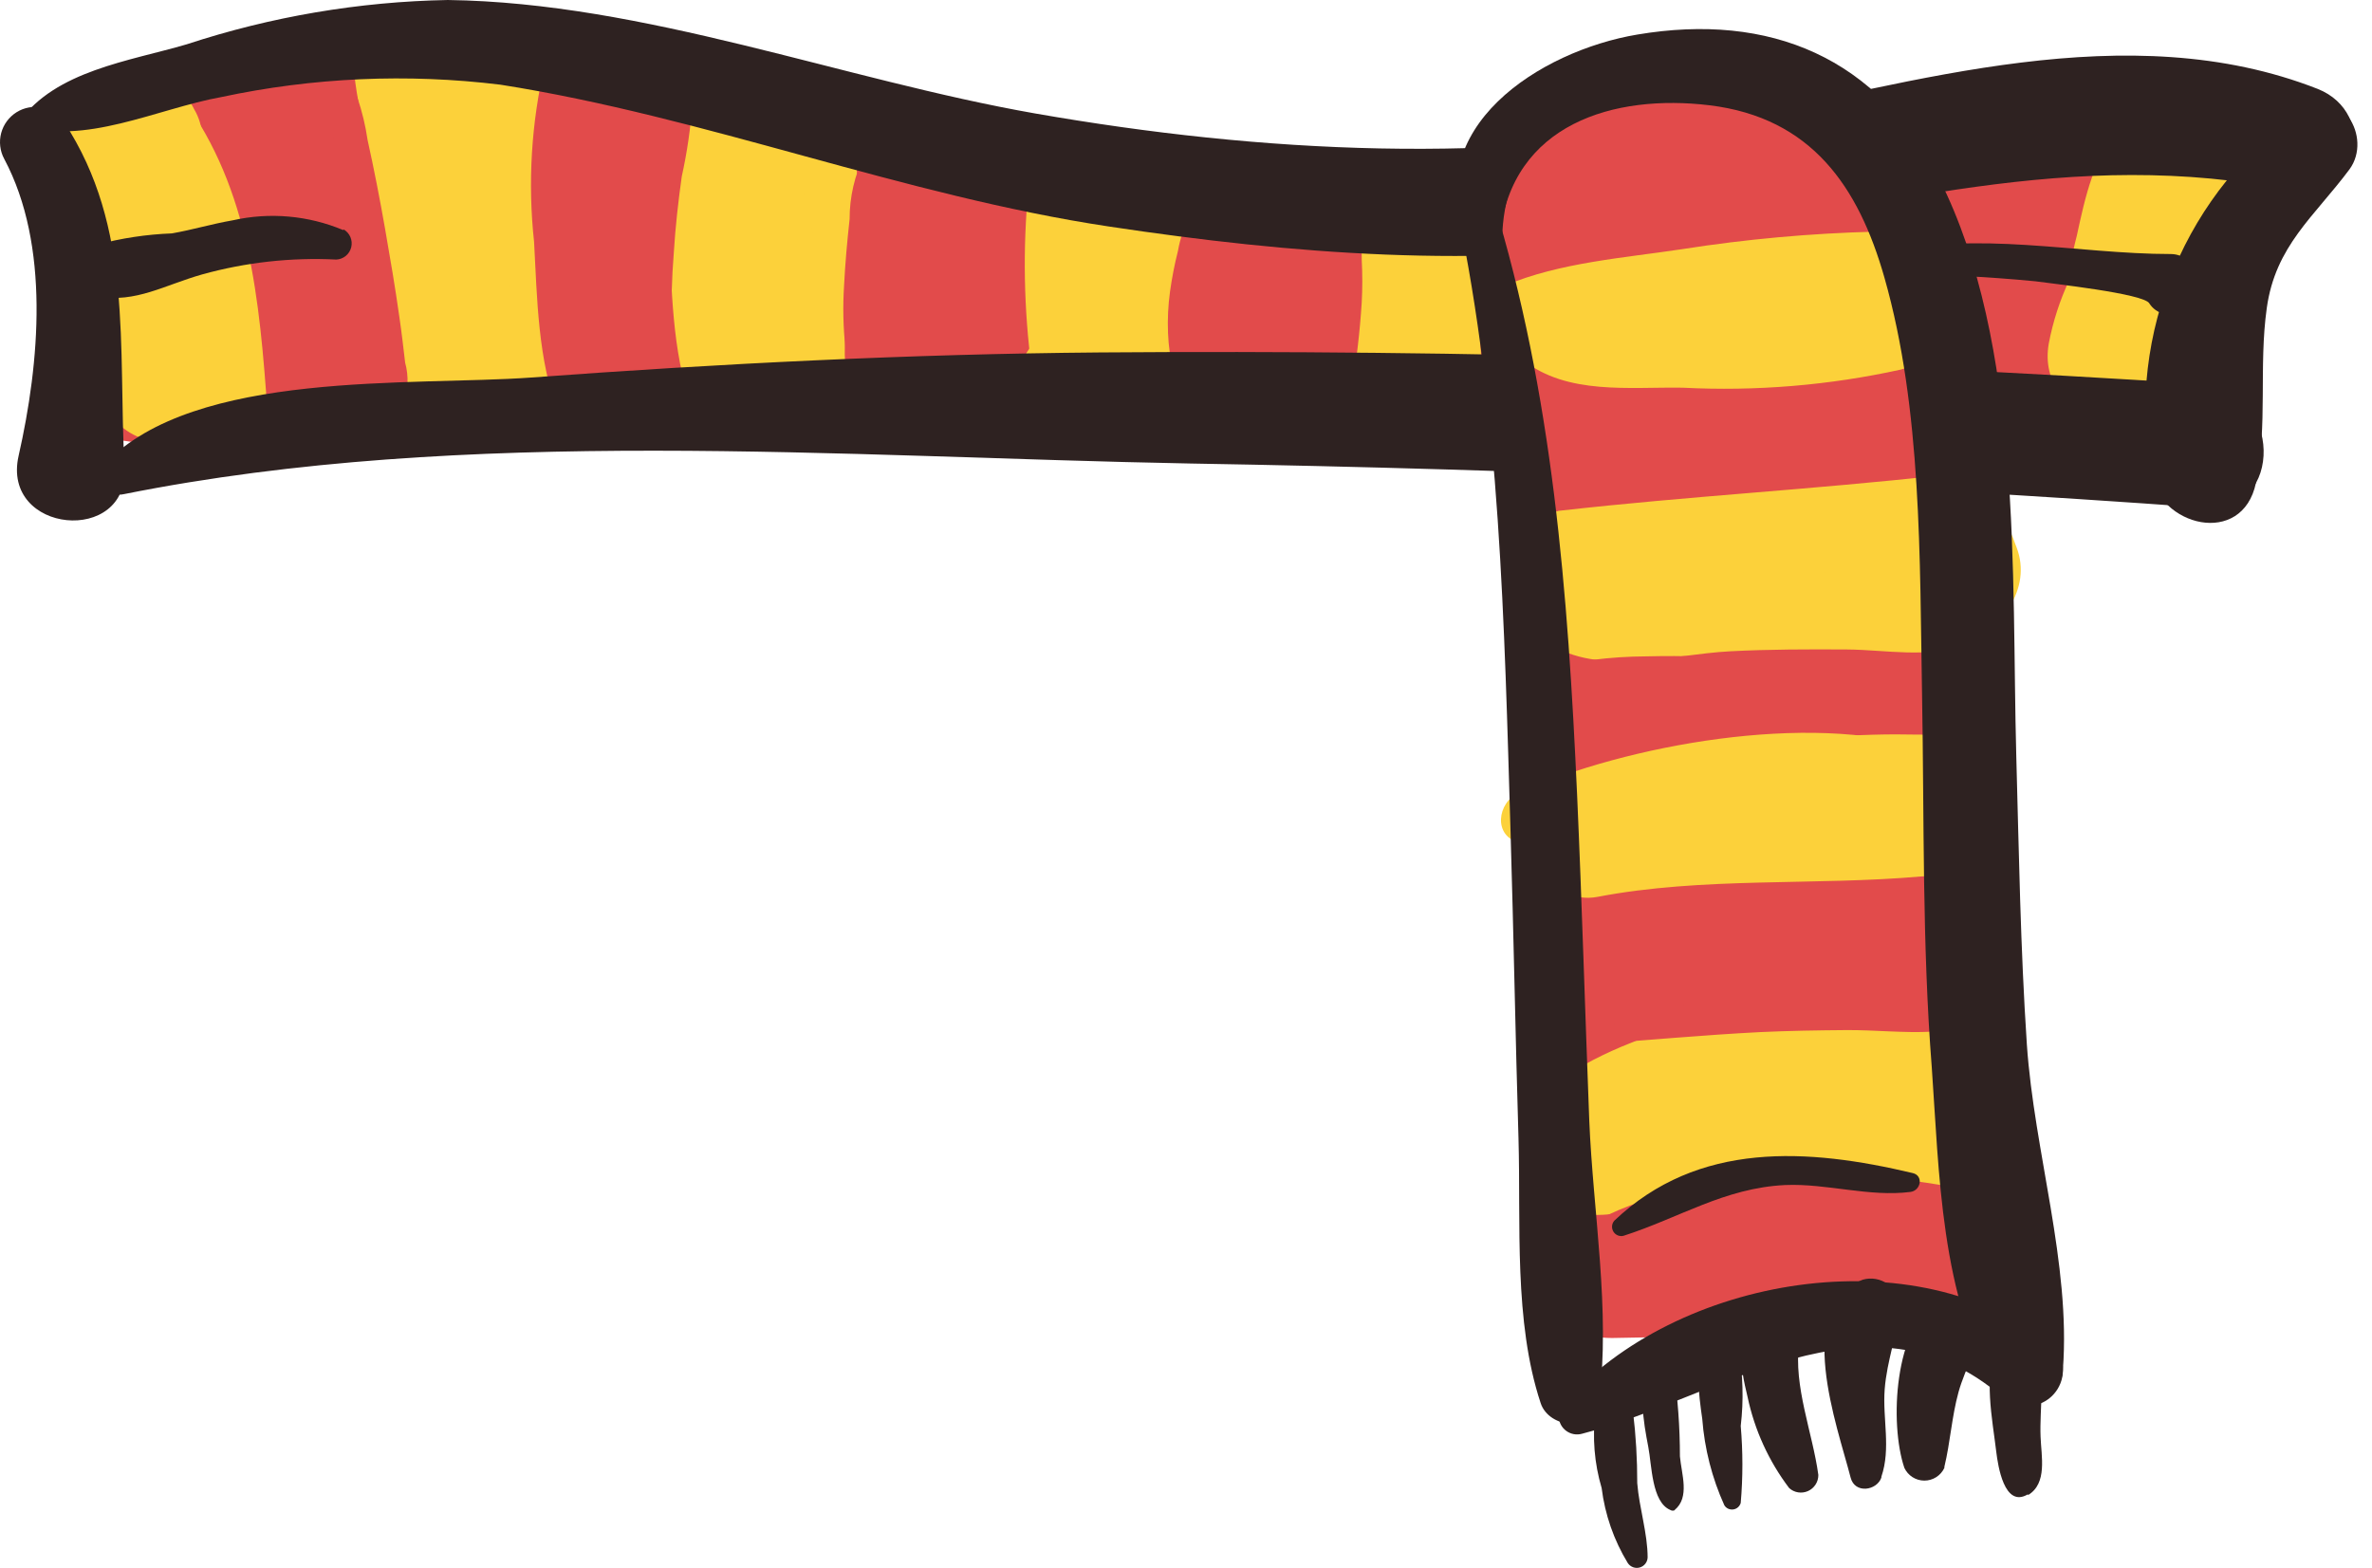
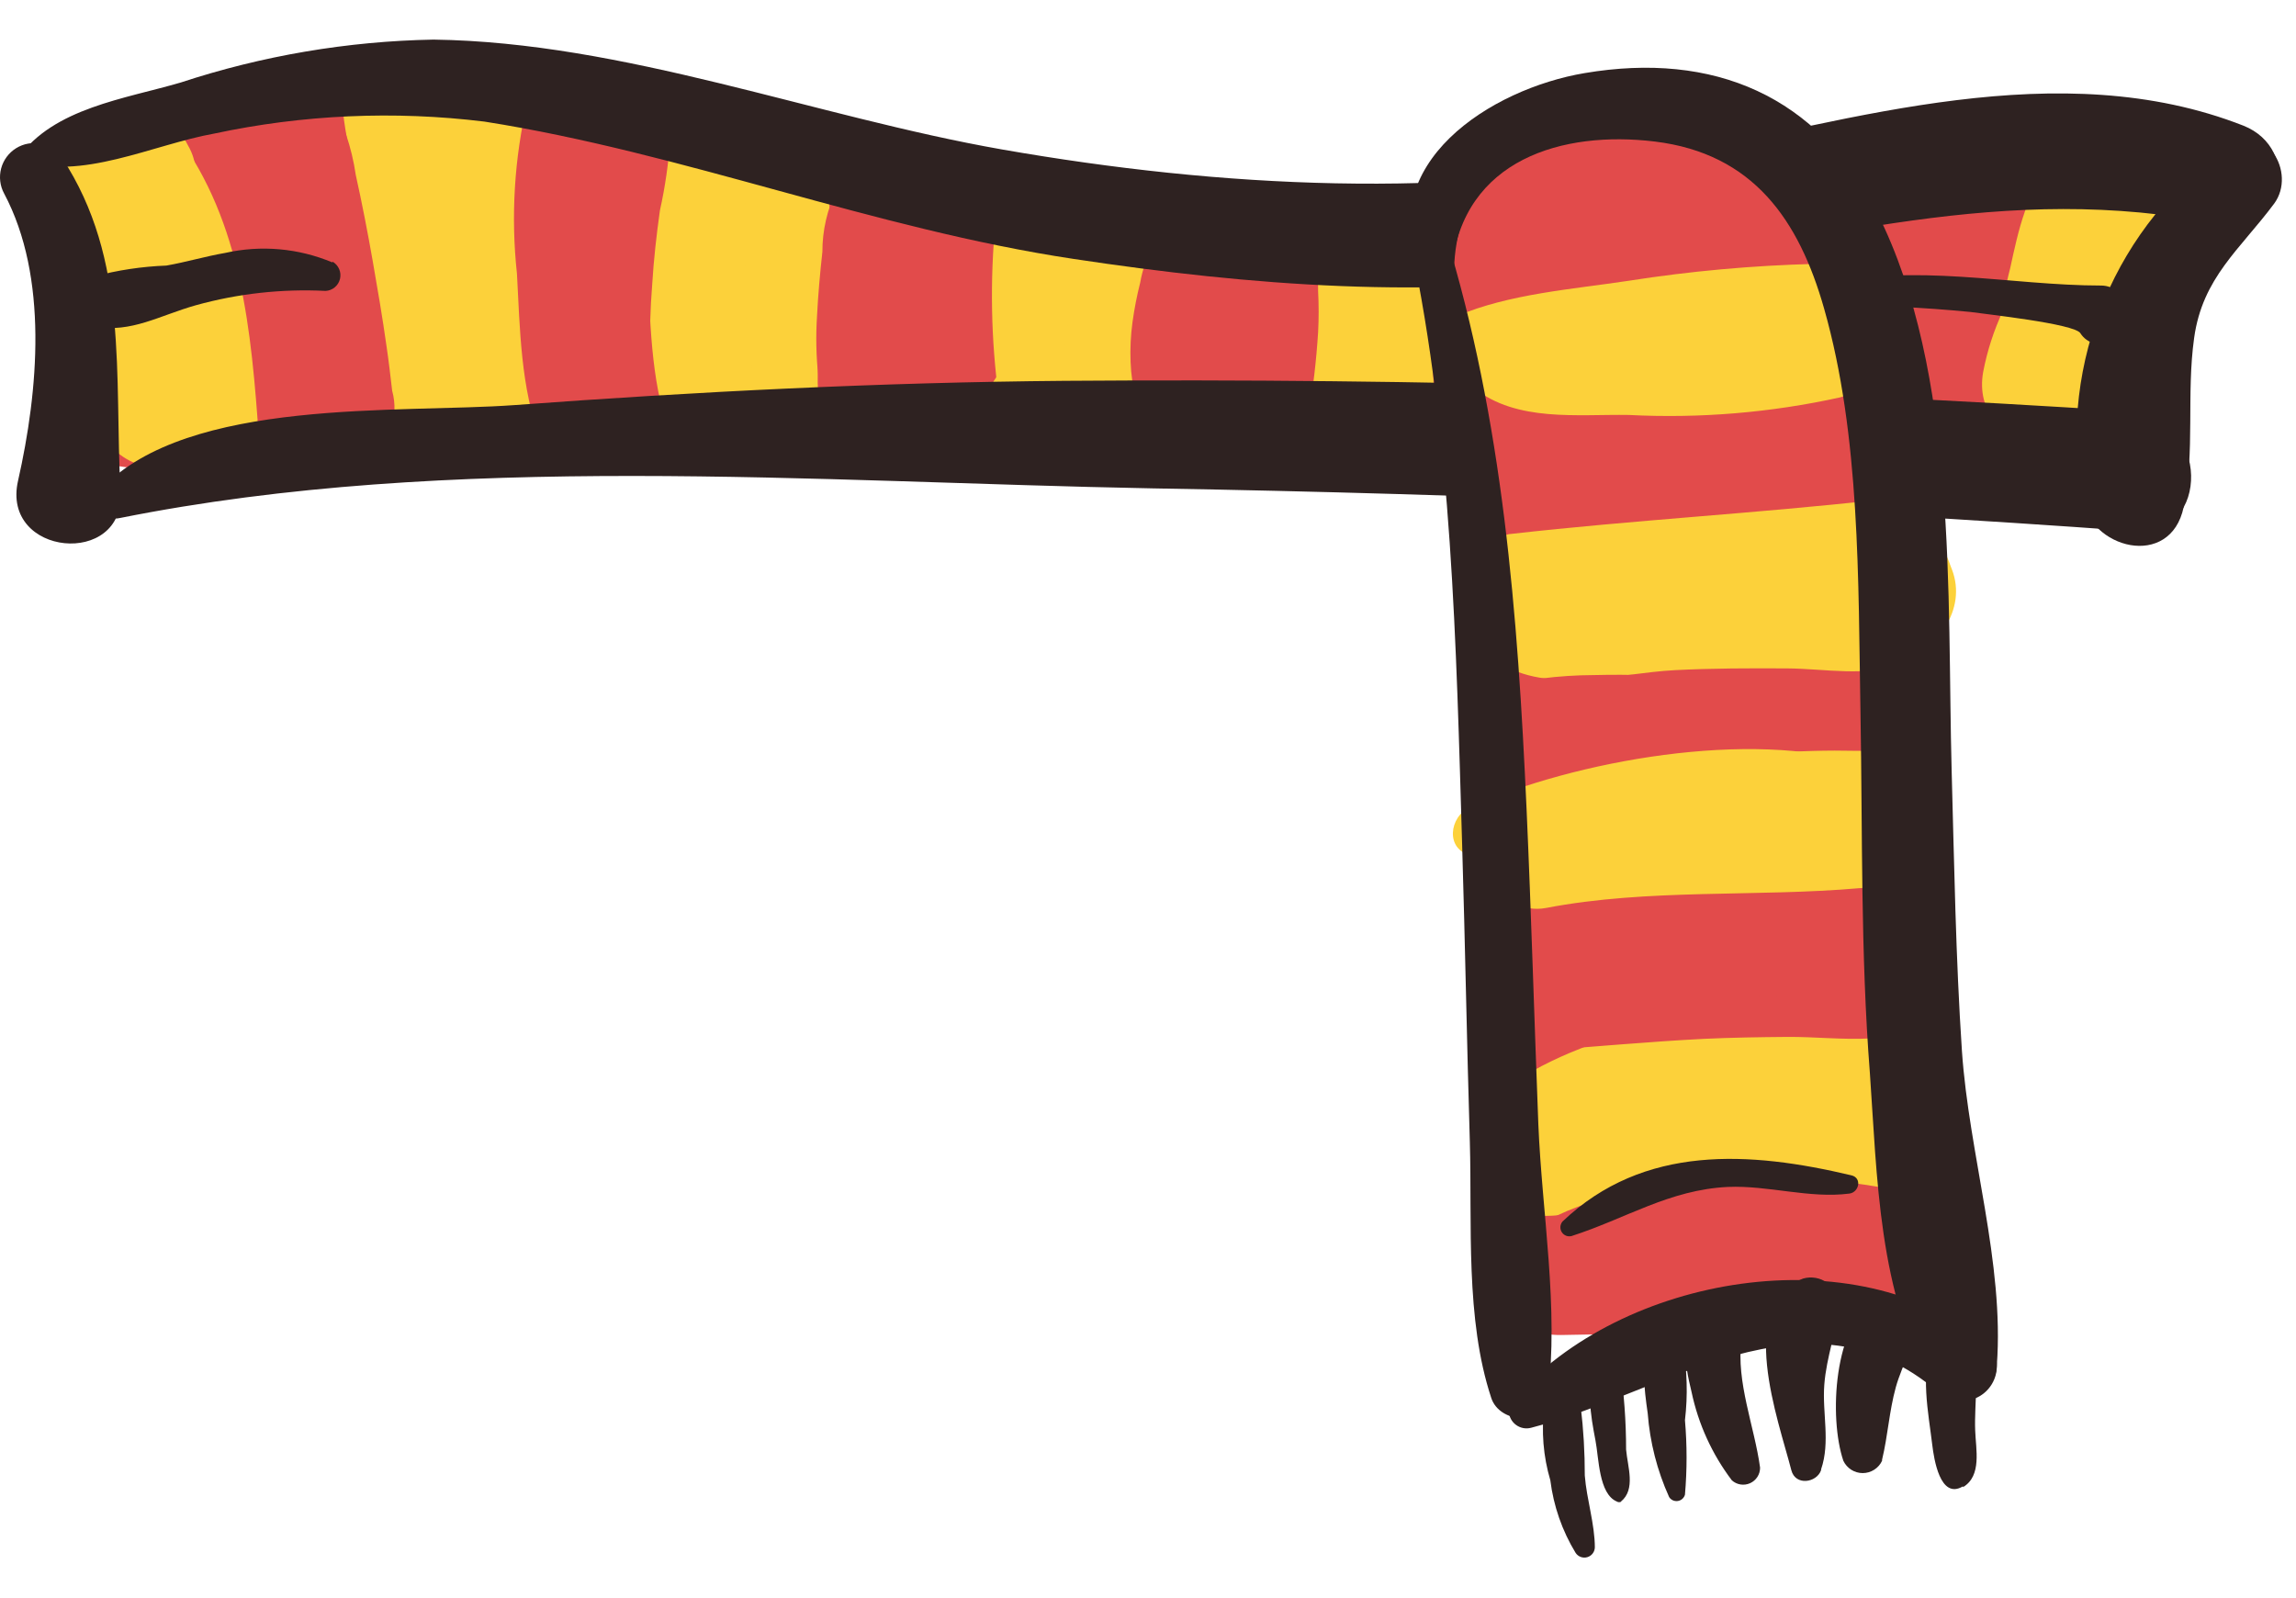
- <svg xmlns="http://www.w3.org/2000/svg" width="121" height="80" viewBox="0 0 121 80" fill="none">
+ <svg xmlns="http://www.w3.org/2000/svg" width="115" height="80" viewBox="0 0 121 80" fill="none">
  <path d="M80.8 66.437C83.056 68.179 86.44 67.398 89.091 67.025C92.96 66.448 96.829 65.668 100.653 64.853L97.269 61.664C97.111 62.444 96.942 63.214 96.772 63.994L101.657 62.569C96.524 56.71 86.237 56.348 79.875 60.171C76.119 62.433 78.003 68.337 82.278 68.269C85.91 68.201 89.531 68.122 93.163 68.269C96.265 68.405 99.051 68.835 101.341 66.369C104.251 63.259 101.747 58.848 97.9 58.587C94.938 58.376 91.967 58.241 88.989 58.18C82.582 58.045 82.819 68.575 89.226 68.167C92.193 67.964 95.159 67.851 98.126 67.805L94.742 60.013C95.735 58.746 93.907 59.459 93.005 59.504C91.798 59.504 90.591 59.628 89.384 59.639C86.959 59.639 84.534 59.549 82.12 59.504L84.522 67.602C87.76 65.781 95.103 65.102 98.261 67.285C100.145 68.575 102.694 66.697 102.627 64.627C102.627 63.824 102.627 63.032 102.559 62.23C102.543 61.826 102.436 61.431 102.247 61.075C102.057 60.718 101.79 60.409 101.464 60.171C101.139 59.933 100.764 59.771 100.367 59.699C99.971 59.627 99.564 59.645 99.175 59.752C95.722 61.163 92.156 62.279 88.516 63.089C85.921 63.666 82.876 63.881 80.834 65.679C80.784 65.728 80.745 65.786 80.718 65.85C80.691 65.914 80.677 65.983 80.677 66.052C80.677 66.122 80.691 66.191 80.718 66.255C80.745 66.319 80.784 66.377 80.834 66.426L80.8 66.437Z" fill="#E24B4B" />
  <path d="M5.292 6.526C4.728 10.462 4.006 14.341 3.476 18.277C3.251 19.997 3.984 22.112 5.969 22.44C13.233 23.571 20.306 21.241 27.401 20.065C35.432 18.741 43.565 18.481 51.506 20.449L52.532 11.175C45.765 10.485 38.997 11.672 32.229 11.333C24.942 10.982 17.734 8.98 10.695 7.171L14.079 11.378L13.944 9.354L11.97 13.143C20.294 8.098 32.962 13.392 41.85 15.246C51.63 17.305 61.511 20.381 71.46 21.433C80.338 22.383 89.508 21.252 98.408 21.512C105.92 21.727 112.429 20.245 115.328 12.588C116.456 9.614 113.41 6.73 110.658 6.741C101.634 6.741 93.027 8.46 84.128 9.274C76.367 9.976 67.93 7.578 60.44 10.111C54.134 12.249 57.259 22.395 63.418 20.008C66.993 18.628 70.411 19.16 74.134 19.341C78.227 19.48 82.326 19.269 86.384 18.707C94.539 17.667 102.604 15.767 110.872 16.151L106.642 9.173C104.916 13.154 98.611 11.672 95.148 11.582C91.087 11.469 87.038 11.514 82.977 11.661C73.953 11.989 65.786 10.53 56.943 8.754C41.546 5.689 23.78 -0.373 8.439 5.361C7.55 5.662 6.777 6.233 6.227 6.996C5.677 7.758 5.378 8.673 5.371 9.614L5.281 11.638C5.321 12.61 5.671 13.542 6.281 14.298C6.89 15.053 7.726 15.592 8.665 15.835C15.746 18.179 23.055 19.764 30.469 20.562C37.936 21.196 45.37 19.85 52.826 20.63C58.184 21.184 58.838 12.6 53.852 11.356C46.26 9.548 38.379 9.317 30.695 10.677C22.923 11.91 14.553 16.095 6.736 15.721L10.244 19.114C10.26 14.885 9.833 10.666 8.969 6.526C8.62 4.716 5.585 4.807 5.315 6.617L5.292 6.526Z" fill="#E24B4B" />
  <path d="M4.954 9.659C5.254 9.669 5.551 9.594 5.811 9.444C6.087 9.347 6.332 9.179 6.522 8.958C6.733 8.755 6.888 8.502 6.973 8.223C7.109 7.954 7.167 7.652 7.142 7.352L7.041 6.752C6.928 6.382 6.722 6.047 6.443 5.78L5.981 5.44C5.638 5.242 5.248 5.144 4.853 5.157C4.553 5.152 4.257 5.226 3.995 5.372C3.717 5.471 3.469 5.638 3.273 5.859C3.062 6.059 2.91 6.313 2.833 6.594C2.699 6.863 2.64 7.164 2.664 7.465L2.755 8.064C2.868 8.434 3.073 8.769 3.352 9.037L3.815 9.376C4.158 9.571 4.548 9.669 4.943 9.659H4.954Z" fill="#E24B4B" />
  <path d="M78.251 28.118C79.796 33.117 78.995 39.428 79.221 44.642C79.447 50.207 79.785 55.806 80.259 61.348C80.597 65.25 86.339 67.421 88.256 63.316C90.67 58.113 92.926 53.001 92.881 47.142C92.881 40.593 89.869 34.327 91.2 27.744L88.504 30.583C87.85 30.719 88.572 45.479 88.685 46.927C88.983 52.092 89.796 57.215 91.11 62.218C92.238 66.154 98.634 66.279 99.412 62.004C101.567 50.094 102.864 36.318 98.995 24.679C97.291 19.567 89.226 21.988 90.975 27.111C94.359 37.03 93.693 49.868 91.054 59.911L99.536 60.85C98.239 51.609 97.495 42.753 96.998 33.468C96.66 27.111 93.344 21.354 86.226 22.994C85.566 23.183 84.969 23.544 84.495 24.041C84.021 24.538 83.688 25.153 83.53 25.822C82.616 30.911 83.428 35.458 84.297 40.525C85.526 47.526 84.872 53.227 80.789 59.199L88.775 61.167C88.75 54.457 88.138 47.762 86.948 41.159C85.989 35.707 84.996 30.482 81.218 26.274C79.977 24.894 77.732 26.455 78.24 28.118H78.251Z" fill="#E24B4B" />
  <path d="M81.635 29.407C81.398 29.407 81.263 29.226 81.15 29.068C81.037 28.91 81.15 28.977 81.15 29.068C81.15 28.785 81.15 28.797 81.15 29.068C81.15 29.339 81.207 29.396 81.15 29.068C81.15 29.17 81.15 29.271 81.15 29.362V29.826C81.15 31.228 81.725 32.778 83.293 33.083C83.693 33.176 84.11 33.162 84.502 33.044C84.895 32.925 85.25 32.706 85.533 32.408C85.815 32.11 86.015 31.743 86.113 31.344C86.211 30.945 86.203 30.526 86.091 30.131C86.021 29.886 85.923 29.651 85.797 29.43C85.645 29.162 85.428 28.936 85.166 28.774L85.042 28.683C85.391 28.876 84.94 28.514 85.166 28.785C85.391 29.057 85.166 28.785 85.166 28.706C84.882 28.165 84.499 27.681 84.038 27.281C83.582 26.88 82.993 26.665 82.387 26.68C81.781 26.695 81.202 26.937 80.767 27.36C80.604 27.521 80.493 27.729 80.451 27.955C80.408 28.181 80.435 28.414 80.528 28.624C80.621 28.834 80.776 29.011 80.972 29.131C81.168 29.25 81.395 29.307 81.624 29.294L81.635 29.407Z" fill="#E24B4B" />
  <path d="M78.736 61.449C81.105 62.523 83.327 61.754 85.786 61.313C89.814 60.408 93.962 60.16 98.07 60.578C100.698 60.951 101.69 56.868 99.073 56.551C95.826 56.106 92.53 56.148 89.294 56.676C85.673 57.298 82.221 59.232 78.826 60.566C78.476 60.702 78.319 61.268 78.736 61.449Z" fill="#FCD13A" />
  <path d="M81.59 61.053C84.563 60.382 87.578 59.914 90.614 59.651C93.287 59.481 96.028 59.843 98.623 59.164C100.597 58.644 101.036 55.523 99.096 54.64C93.4 52.016 85.109 54.324 79.853 57.151C77.597 58.384 79.368 61.506 81.612 61.065L81.59 61.053Z" fill="#FCD13A" />
  <path d="M78.769 58.384C80.507 60.364 83.958 59.809 86.293 59.515C89.564 59.131 92.768 58.237 96.073 58.701C96.61 58.81 97.164 58.805 97.699 58.687C98.234 58.57 98.739 58.342 99.181 58.018C99.624 57.694 99.994 57.282 100.269 56.806C100.544 56.331 100.717 55.804 100.778 55.258C100.838 54.712 100.785 54.159 100.621 53.635C100.457 53.111 100.185 52.627 99.825 52.213C99.464 51.8 99.021 51.467 98.525 51.234C98.028 51.002 97.489 50.875 96.942 50.863C92.317 50.588 87.691 51.361 83.406 53.125C81.962 53.691 76.57 55.907 78.713 58.362L78.769 58.384Z" fill="#FCD13A" />
  <path d="M81.488 45.762C86.846 44.732 92.565 45.196 97.991 44.721C98.948 44.697 99.857 44.293 100.517 43.597C101.177 42.901 101.534 41.971 101.51 41.011C101.486 40.051 101.083 39.14 100.389 38.478C99.695 37.817 98.767 37.458 97.81 37.482C91.922 37.347 84.68 38.376 79.582 41.532C77.202 43.002 78.995 46.237 81.488 45.762Z" fill="#FCD13A" />
  <path d="M77.562 42.968C80.731 43.381 83.936 43.438 87.117 43.138C90.613 42.991 94.088 43.387 97.55 43.24C98.158 43.205 98.733 42.955 99.174 42.535C99.615 42.115 99.893 41.552 99.959 40.946C100.025 40.34 99.875 39.73 99.536 39.224C99.196 38.719 98.688 38.35 98.103 38.184C92.294 36.329 82.999 37.992 77.495 40.446C76.367 40.921 76.13 42.708 77.562 43.002V42.968Z" fill="#FCD13A" />
  <path d="M78.668 32.585C81.263 34.621 85.177 33.388 88.279 33.23C90.253 33.128 92.238 33.128 94.212 33.139C96.186 33.151 98.408 33.614 100.213 32.879C102.018 32.144 103.698 30.074 102.864 27.914L102.785 27.71C102.579 27.077 102.214 26.507 101.726 26.055C101.237 25.604 100.641 25.285 99.995 25.131C99.348 24.976 98.673 24.991 98.034 25.173C97.394 25.356 96.813 25.7 96.344 26.172L96.186 26.319L98.961 25.086C95.025 25.392 91.111 25.936 87.241 26.715C84.32 27.428 79.695 28.14 78.465 31.239C78.349 31.463 78.306 31.718 78.342 31.968C78.379 32.218 78.493 32.45 78.668 32.63V32.585Z" fill="#FCD13A" />
  <path d="M78.048 31.726C81.432 33.309 85.177 32.517 88.854 32.336C92.238 32.167 96.005 33.128 99.265 31.805C100.012 31.556 100.646 31.049 101.055 30.374C101.463 29.7 101.619 28.901 101.494 28.122C101.369 27.343 100.972 26.634 100.374 26.121C99.775 25.608 99.015 25.326 98.228 25.324C94.94 25.092 91.638 25.137 88.358 25.46C84.883 25.98 80.789 26.217 77.969 28.457C76.965 29.249 76.627 31.07 78.048 31.726Z" fill="#FCD13A" />
  <path d="M112.384 7.77C110.388 7.77 108.549 9.897 107.398 11.389C105.932 13.158 104.939 15.272 104.511 17.531C103.8 21.591 109.936 23.186 110.76 19.092C111.169 17.371 111.814 15.715 112.677 14.172C113.512 12.566 114.595 10.971 114.245 9.127C114.123 8.73 113.876 8.383 113.54 8.138C113.205 7.893 112.799 7.764 112.384 7.77Z" fill="#FCD13A" />
  <path d="M108.199 6.493C106.823 7.861 106.349 10.157 105.943 12.023C105.367 14.236 105.188 16.534 105.413 18.81C105.808 21.388 109.383 22.203 110.184 19.341C110.622 17.277 110.853 15.174 110.872 13.064C111.008 11.209 111.38 8.868 110.635 7.137C110.557 6.897 110.418 6.681 110.233 6.509C110.047 6.337 109.821 6.216 109.575 6.157C109.33 6.099 109.074 6.104 108.831 6.172C108.588 6.241 108.366 6.371 108.188 6.549L108.199 6.493Z" fill="#FCD13A" />
  <path d="M72.284 12.181C71.434 13.412 70.931 14.85 70.829 16.343C70.682 17.802 70.547 19.194 71.495 20.426C71.769 20.807 72.154 21.093 72.597 21.244C73.041 21.396 73.52 21.405 73.969 21.271C74.418 21.136 74.814 20.865 75.102 20.495C75.391 20.125 75.557 19.674 75.578 19.205C75.578 16.875 75.217 14.624 75.115 12.317C75.014 10.009 71.055 10.055 71.415 12.407C71.632 14.514 71.571 16.639 71.235 18.73L75.251 18.096C74.777 17.384 74.946 15.993 74.799 15.167C74.573 14.075 74.106 13.047 73.435 12.159C73.373 12.065 73.289 11.989 73.191 11.936C73.092 11.883 72.982 11.855 72.871 11.855C72.759 11.855 72.649 11.883 72.551 11.936C72.452 11.989 72.368 12.065 72.307 12.159L72.284 12.181Z" fill="#FCD13A" />
  <path d="M69.633 12.091C68.428 14.711 68.169 17.67 68.9 20.461C69.088 21.003 69.461 21.462 69.953 21.757C70.445 22.051 71.025 22.162 71.59 22.07C72.156 21.978 72.671 21.689 73.046 21.255C73.42 20.82 73.629 20.266 73.637 19.692C73.472 17.033 72.782 14.434 71.607 12.046C71.509 11.869 71.366 11.722 71.193 11.619C71.019 11.517 70.821 11.462 70.62 11.462C70.418 11.462 70.221 11.517 70.047 11.619C69.873 11.722 69.73 11.869 69.633 12.046V12.091Z" fill="#FCD13A" />
  <path d="M57.011 10.507C56.529 11.995 56.237 13.538 56.142 15.099C55.883 16.807 55.624 18.492 55.454 20.211L60.316 18.051C59.865 17.621 58.974 17.146 58.635 16.728C59.12 17.338 58.635 16.151 58.635 15.947C58.489 14.454 58.917 12.871 58.895 11.423C58.895 9.161 55.24 8.63 54.823 10.971C54.552 12.475 54.304 13.968 54.101 15.495C53.943 16.75 53.108 20.471 54.101 21.331C56.718 23.593 60.417 19.476 57.744 17.497C55.996 16.207 53.48 15.97 52.273 18.164C52.016 18.62 51.868 19.129 51.839 19.652C51.811 20.174 51.904 20.697 52.11 21.177C52.317 21.658 52.631 22.085 53.029 22.423C53.428 22.762 53.898 23.004 54.405 23.129C56.808 23.684 58.455 21.738 58.534 19.499C58.613 16.807 58.613 14.126 58.895 11.434L54.755 11.536C54.924 13.572 54.755 15.619 54.834 17.644C54.834 18.006 54.969 18.368 54.969 18.775C54.969 17.972 54.845 19.205 54.845 19.374C54.877 19.949 55.026 20.511 55.284 21.024C55.542 21.538 55.904 21.993 56.346 22.36C57.755 23.774 60.858 23.152 61.128 20.969C61.523 17.802 61.613 13.357 59.82 10.552C59.668 10.312 59.457 10.116 59.206 9.983C58.956 9.85 58.676 9.784 58.393 9.792C58.11 9.8 57.834 9.881 57.591 10.029C57.349 10.176 57.149 10.383 57.011 10.631V10.507Z" fill="#FCD13A" />
  <path d="M55.634 18.798C56.255 15.936 56.458 12.973 56.977 10.089C57.044 9.489 56.871 8.887 56.495 8.415C56.12 7.943 55.573 7.64 54.974 7.572C54.376 7.505 53.776 7.678 53.305 8.055C52.834 8.431 52.532 8.98 52.465 9.58C52.165 12.671 52.222 15.787 52.634 18.866C52.893 20.427 55.33 20.223 55.634 18.798Z" fill="#FCD13A" />
  <path d="M41.14 8.245C39.874 12.099 39.372 16.164 39.662 20.212L41.715 18.051C40.023 18.051 41.027 15.111 41.129 13.889C41.241 12.453 40.971 9.885 41.715 8.63C41.964 8.181 42.091 7.674 42.082 7.16C42.073 6.646 41.929 6.144 41.664 5.704C41.4 5.263 41.024 4.901 40.575 4.654C40.126 4.406 39.619 4.282 39.107 4.293C38.594 4.305 38.094 4.452 37.657 4.719C37.219 4.987 36.86 5.366 36.615 5.817C36.37 6.269 36.249 6.777 36.263 7.291C36.277 7.805 36.426 8.305 36.696 8.743C37.271 9.659 37.147 11.469 37.26 12.543C37.44 14.127 37.722 15.744 37.745 17.339C37.603 18.229 37.692 19.14 38.004 19.985C38.5 20.845 39.662 20.992 40.26 21.682C41.659 23.152 43.644 21.75 43.802 20.11C44.165 16.259 44.127 12.382 43.689 8.539C43.67 8.226 43.541 7.929 43.325 7.702C43.109 7.474 42.821 7.33 42.509 7.295C42.198 7.26 41.885 7.336 41.624 7.51C41.363 7.683 41.172 7.944 41.083 8.245H41.14Z" fill="#FCD13A" />
  <path d="M37.474 6.357C36.199 10.078 37.045 14.545 37.553 18.368C38.06 22.191 43.621 21.207 42.64 17.554C41.659 13.901 41.377 9.558 39.719 6.006C39.222 4.943 37.778 5.474 37.463 6.357H37.474Z" fill="#FCD13A" />
  <path d="M36.831 6.028C36.138 9.267 35.876 12.583 36.052 15.891C36.176 17.927 36.221 21.908 39.233 21.772C41.986 21.637 41.715 18.3 41.489 16.468C40.937 12.916 40.135 9.409 39.087 5.972C39.079 5.672 38.953 5.387 38.736 5.18C38.52 4.973 38.23 4.862 37.93 4.869C37.631 4.877 37.347 5.003 37.141 5.22C36.935 5.438 36.823 5.728 36.831 6.028Z" fill="#FCD13A" />
  <path d="M35.263 4.287C34.85 5.434 34.693 6.658 34.8 7.872C34.679 9.133 34.762 10.405 35.049 11.639C35.714 13.607 38.997 13.901 39.38 11.537C39.494 10.228 39.388 8.909 39.064 7.635C39.006 6.451 38.694 5.294 38.151 4.242C37.994 3.997 37.777 3.797 37.521 3.661C37.264 3.525 36.978 3.457 36.688 3.463C36.398 3.47 36.114 3.552 35.865 3.7C35.615 3.848 35.408 4.058 35.263 4.31V4.287Z" fill="#FCD13A" />
  <path d="M35.669 5.734C34 7.408 34.101 10.157 34.169 12.396C34.259 15.179 34.361 18.549 35.444 21.128C36.154 22.824 39.324 23.39 39.606 21.026C39.944 18.153 39.346 15.145 39.031 12.272C38.782 10.01 38.636 7.261 36.854 5.7C36.695 5.545 36.483 5.458 36.261 5.458C36.04 5.458 35.827 5.545 35.669 5.7V5.734Z" fill="#FCD13A" />
  <path d="M23.329 3.382C22.106 6.092 21.49 9.037 21.524 12.012C21.412 14.998 20.724 18.549 22.54 21.06C22.8 21.466 23.16 21.798 23.585 22.024C24.011 22.251 24.487 22.364 24.968 22.352C25.45 22.341 25.92 22.206 26.334 21.96C26.748 21.713 27.093 21.365 27.334 20.947C28.868 18.334 28.044 15.292 27.886 12.408C27.729 9.523 27.559 6.356 26.398 3.71C26.292 3.403 26.102 3.132 25.848 2.93C25.595 2.727 25.29 2.602 24.967 2.567C24.645 2.533 24.32 2.591 24.03 2.735C23.74 2.88 23.497 3.104 23.329 3.382Z" fill="#FCD13A" />
  <path d="M23.363 21.399C23.724 21.184 25.314 19.997 23.701 21.071L20.317 19.25C20.317 18.583 20.373 20.381 20.475 20.709C20.949 22.327 23.396 23.164 24.536 21.682C25.675 20.2 25.449 18.097 25.664 16.434C26.104 13.754 26.589 11.073 26.961 8.381L25.156 10.858C27.186 9.625 27.525 7.906 27.626 5.712C27.92 -0.136 18.377 -0.023 18.478 5.938C18.401 6.933 18.602 7.93 19.058 8.817C19.515 9.704 20.208 10.446 21.061 10.96L19.031 7.488C19.223 9.919 19.437 12.351 19.697 14.783C19.809 15.789 19.911 16.807 20.046 17.814C20.071 18.284 20.143 18.75 20.261 19.205C20.52 19.872 19.99 20.585 20.689 18.843L24.908 18.798C25.314 19.431 24.412 17.882 24.118 17.667C23.794 17.385 23.397 17.202 22.974 17.139C22.549 17.075 22.116 17.134 21.724 17.308C21.333 17.483 20.999 17.766 20.761 18.124C20.524 18.482 20.393 18.9 20.385 19.329C20.306 20.777 22.043 22.293 23.419 21.479L23.363 21.399Z" fill="#FCD13A" />
  <path d="M7.988 4.377C7.401 9.682 8.563 14.783 8.811 20.11C8.958 23.186 13.797 23.05 13.572 19.997C13.143 14.251 12.444 8.686 8.642 4.162C8.591 4.118 8.529 4.087 8.463 4.073C8.397 4.058 8.328 4.061 8.263 4.08C8.198 4.099 8.139 4.134 8.091 4.182C8.043 4.23 8.007 4.289 7.988 4.354V4.377Z" fill="#FCD13A" />
  <path d="M2.551 6.526C2.743 8.947 3.318 11.242 3.679 13.629C4.119 16.547 4.018 19.284 6.037 21.625C6.412 21.984 6.865 22.251 7.359 22.407C7.854 22.562 8.378 22.602 8.89 22.522C9.403 22.442 9.89 22.245 10.314 21.947C10.739 21.648 11.089 21.256 11.338 20.8C12.918 17.35 11.248 13.572 9.861 10.27C8.902 8.008 7.605 4.343 4.615 4.355C4.057 4.375 3.529 4.614 3.143 5.019C2.757 5.425 2.545 5.966 2.551 6.526Z" fill="#FCD13A" />
  <path d="M5.281 4.683C5.006 5.211 4.83 5.786 4.762 6.379C4.654 6.866 4.671 7.372 4.811 7.851C4.951 8.33 5.21 8.765 5.563 9.116C5.878 9.408 6.254 9.624 6.664 9.75C7.074 9.875 7.507 9.907 7.931 9.842C8.355 9.776 8.758 9.616 9.112 9.373C9.466 9.13 9.76 8.81 9.973 8.438C10.209 7.995 10.327 7.499 10.315 6.998C10.303 6.496 10.162 6.007 9.906 5.576C9.635 5.038 9.276 4.549 8.845 4.128C8.585 3.897 8.278 3.725 7.945 3.625C7.611 3.526 7.26 3.501 6.916 3.552C6.576 3.602 6.251 3.731 5.968 3.927C5.684 4.123 5.449 4.381 5.281 4.683Z" fill="#FCD13A" />
  <path d="M18.523 2.839C18.604 2.839 18.682 2.807 18.739 2.749C18.796 2.692 18.828 2.614 18.828 2.533C18.828 2.452 18.796 2.375 18.739 2.317C18.682 2.26 18.604 2.228 18.523 2.228C18.443 2.228 18.365 2.26 18.308 2.317C18.251 2.375 18.219 2.452 18.219 2.533C18.219 2.614 18.251 2.692 18.308 2.749C18.365 2.807 18.443 2.839 18.523 2.839Z" fill="#FCD13A" />
  <path d="M18.265 3.099C18.305 3.652 18.407 4.198 18.569 4.728C18.682 5.282 18.806 5.859 18.919 6.379C19.032 6.9 19.122 7.51 19.201 8.076C19.28 8.641 19.314 9.207 19.415 9.795C19.517 10.383 20.25 10.134 20.227 9.671C20.174 9.095 20.079 8.525 19.945 7.963C19.844 7.386 19.72 6.832 19.573 6.255C19.426 5.678 19.28 5.124 19.088 4.57C18.948 4.032 18.724 3.52 18.422 3.054C18.415 3.04 18.403 3.028 18.389 3.02C18.375 3.012 18.36 3.007 18.343 3.007C18.327 3.007 18.311 3.012 18.298 3.02C18.284 3.028 18.272 3.04 18.265 3.054V3.099Z" fill="#FCD13A" />
  <path d="M18.039 3.393C18.118 4.524 18.4 5.735 18.558 6.888C18.637 7.465 18.715 8.019 18.783 8.596L18.896 9.557C18.92 9.886 18.973 10.211 19.054 10.53C19.111 10.645 19.204 10.739 19.318 10.797C19.433 10.855 19.562 10.875 19.689 10.853C19.815 10.832 19.932 10.77 20.02 10.677C20.109 10.584 20.166 10.465 20.182 10.338C20.172 10.009 20.122 9.682 20.035 9.365L19.866 8.415L19.528 6.662C19.351 5.49 19.013 4.348 18.524 3.269C18.493 3.211 18.444 3.166 18.384 3.14C18.323 3.115 18.256 3.111 18.194 3.13C18.131 3.149 18.077 3.188 18.041 3.243C18.004 3.297 17.988 3.362 17.994 3.427L18.039 3.393Z" fill="#FCD13A" />
  <path d="M18.433 3.121C18.371 3.734 18.409 4.353 18.546 4.954C18.625 5.666 18.704 6.379 18.738 7.091C18.794 8.448 18.738 9.794 18.828 11.152C19.043 13.979 19.742 16.897 19.381 19.736C19.354 19.975 19.423 20.214 19.572 20.402C19.721 20.59 19.938 20.71 20.176 20.737C20.414 20.764 20.653 20.695 20.84 20.546C21.027 20.396 21.148 20.178 21.174 19.94C21.079 16.927 20.762 13.925 20.227 10.959C20.058 9.534 20.069 8.098 19.843 6.684C19.674 5.61 19.482 3.834 18.715 3.053C18.697 3.037 18.675 3.026 18.651 3.021C18.627 3.015 18.602 3.016 18.578 3.023C18.555 3.03 18.534 3.042 18.516 3.059C18.498 3.077 18.486 3.098 18.479 3.121H18.433Z" fill="#FCD13A" />
  <path d="M16.809 2.963C16.659 4.386 16.747 5.823 17.069 7.216C17.306 8.788 17.554 10.36 17.768 11.932C17.983 13.505 18.174 15.02 18.366 16.558C18.456 17.339 18.558 18.108 18.648 18.888C18.637 19.573 18.846 20.244 19.246 20.8C19.34 20.889 19.454 20.955 19.578 20.993C19.702 21.032 19.832 21.041 19.961 21.022C20.089 21.002 20.211 20.954 20.317 20.88C20.424 20.806 20.513 20.709 20.577 20.596C20.826 19.926 20.858 19.193 20.667 18.504C20.577 17.723 20.487 16.954 20.374 16.185C20.16 14.658 19.9 13.143 19.641 11.661C19.381 10.179 19.077 8.607 18.75 7.137C18.537 5.675 18.059 4.264 17.34 2.975C17.309 2.927 17.265 2.889 17.214 2.865C17.162 2.841 17.105 2.833 17.049 2.842C16.993 2.85 16.94 2.874 16.898 2.912C16.855 2.95 16.825 2.999 16.809 3.054V2.963Z" fill="#E24B4B" />
  <path d="M28.62 3.189L28.36 3.042C28.308 3.012 28.25 2.995 28.19 2.992C28.13 2.989 28.071 3 28.016 3.024C27.961 3.048 27.913 3.085 27.874 3.132C27.836 3.178 27.809 3.232 27.796 3.291C27.103 6.254 26.916 9.314 27.244 12.339C27.401 15.212 27.435 18.39 28.496 21.116C28.553 21.286 28.657 21.437 28.797 21.549C28.937 21.662 29.106 21.731 29.284 21.75C29.462 21.77 29.642 21.737 29.802 21.657C29.962 21.576 30.096 21.451 30.188 21.297C30.339 21.012 30.375 20.68 30.289 20.37C30.241 20.222 30.151 20.092 30.03 19.995C29.909 19.898 29.763 19.838 29.609 19.823C29.455 19.807 29.3 19.837 29.163 19.908C29.025 19.979 28.911 20.088 28.834 20.223L28.755 20.347L29.477 19.906H29.353L30.267 20.562C29.504 17.804 29.042 14.971 28.89 12.113C28.642 9.172 28.586 6.266 28.563 3.325L28.281 3.71L28.575 3.619C28.62 3.599 28.659 3.565 28.686 3.523C28.714 3.481 28.728 3.432 28.728 3.382C28.728 3.331 28.714 3.282 28.686 3.24C28.659 3.198 28.62 3.164 28.575 3.144L28.62 3.189Z" fill="#E24B4B" />
  <path d="M34.643 5.033C34.08 6.22 33.7 7.486 33.515 8.788C33.255 10.043 33.075 11.321 32.939 12.6C32.689 15.276 32.625 17.967 32.748 20.652C32.748 21.851 34.721 21.784 34.564 20.652C34.229 18.08 34.165 15.479 34.372 12.894C34.451 11.593 34.597 10.292 34.778 9.003C35.052 7.77 35.233 6.519 35.319 5.259C35.315 5.177 35.285 5.098 35.233 5.035C35.181 4.971 35.11 4.926 35.031 4.905C34.951 4.885 34.867 4.891 34.791 4.922C34.715 4.953 34.651 5.008 34.609 5.078L34.643 5.033Z" fill="#E24B4B" />
  <path d="M45.077 7.838C44.4 8.381 44.355 9.738 44.208 10.541C43.994 11.672 43.858 12.803 43.745 13.934C43.633 15.065 43.542 16.14 43.464 17.237C43.296 18.196 43.468 19.184 43.949 20.03C44.063 20.215 44.242 20.35 44.45 20.411C44.658 20.471 44.881 20.453 45.077 20.358C45.273 20.278 45.431 20.126 45.521 19.933C45.611 19.74 45.626 19.521 45.562 19.318C45.37 18.962 45.23 18.582 45.144 18.187C45.11 17.765 45.11 17.342 45.144 16.92C45.144 15.868 45.223 14.828 45.268 13.776C45.313 12.724 45.37 11.683 45.437 10.643C45.437 10.123 45.516 9.614 45.55 9.093C45.632 8.686 45.584 8.263 45.415 7.883C45.383 7.84 45.338 7.81 45.286 7.798C45.235 7.785 45.18 7.792 45.133 7.815L45.077 7.838Z" fill="#E24B4B" />
  <path d="M45.269 8.754C45.281 8.65 45.324 8.552 45.393 8.472C45.821 8.121 45.122 7.431 44.761 7.872C44.48 8.29 44.295 8.765 44.219 9.263C44.095 9.727 43.971 10.202 43.87 10.688C43.644 11.707 43.486 12.747 43.362 13.788C43.238 14.828 43.159 15.88 43.125 16.943C43.091 18.006 42.956 19.002 43.667 19.703C43.81 19.831 43.99 19.909 44.18 19.926C44.371 19.943 44.562 19.898 44.725 19.798C44.889 19.698 45.015 19.548 45.087 19.369C45.158 19.191 45.17 18.995 45.122 18.809C44.873 17.986 44.782 17.122 44.851 16.265C44.851 15.36 44.851 14.444 44.919 13.539C44.986 12.634 45.077 11.718 45.19 10.802C45.257 10.315 45.325 9.829 45.404 9.343C45.518 8.923 45.548 8.485 45.494 8.053L44.783 8.483C44.856 8.563 44.907 8.66 44.93 8.766C44.943 8.8 44.966 8.83 44.996 8.851C45.026 8.872 45.062 8.884 45.099 8.884C45.136 8.884 45.172 8.872 45.202 8.851C45.233 8.83 45.256 8.8 45.269 8.766V8.754Z" fill="#E24B4B" />
  <path d="M44.084 7.94C43.593 8.951 43.338 10.061 43.34 11.186C43.215 12.317 43.114 13.448 43.057 14.579C42.99 15.634 43.012 16.694 43.125 17.746C43.152 18.856 43.459 19.942 44.016 20.901C44.134 21.081 44.312 21.213 44.519 21.273C44.725 21.332 44.946 21.317 45.141 21.228C45.337 21.14 45.494 20.984 45.586 20.79C45.678 20.595 45.697 20.374 45.641 20.166C45.55 19.68 45.302 19.216 45.167 18.73C45.033 18.252 44.939 17.764 44.885 17.271C44.789 16.286 44.744 15.297 44.749 14.307C44.749 13.244 44.749 12.181 44.806 11.118C44.968 10.073 44.938 9.007 44.716 7.974C44.694 7.91 44.655 7.854 44.603 7.812C44.551 7.77 44.488 7.744 44.422 7.737C44.355 7.73 44.288 7.742 44.228 7.772C44.168 7.802 44.118 7.848 44.084 7.906V7.94Z" fill="#E24B4B" />
  <path d="M61.545 10.711C61.075 11.321 60.769 12.041 60.654 12.803C60.466 13.546 60.338 14.302 60.271 15.066C60.119 16.624 60.184 18.196 60.462 19.737C60.526 19.962 60.671 20.155 60.869 20.278C61.068 20.402 61.304 20.447 61.534 20.404C61.763 20.364 61.971 20.245 62.122 20.067C62.272 19.89 62.355 19.664 62.357 19.431C62.362 19.235 62.314 19.042 62.216 18.872C62.118 18.703 61.976 18.564 61.805 18.47C61.655 18.386 61.481 18.354 61.311 18.381C61.141 18.408 60.986 18.491 60.868 18.617C61.004 18.447 60.733 18.741 60.688 18.787L62.312 19.171C62.042 17.809 61.928 16.42 61.974 15.031C61.974 14.353 62.053 13.674 62.132 12.996C62.312 12.306 62.377 11.591 62.324 10.881C62.301 10.802 62.258 10.731 62.2 10.675C62.141 10.618 62.069 10.578 61.99 10.559C61.911 10.539 61.828 10.541 61.75 10.564C61.672 10.586 61.602 10.63 61.545 10.688V10.711Z" fill="#E24B4B" />
  <path d="M60.767 10.88C60.436 11.479 60.207 12.129 60.09 12.803C59.916 13.489 59.781 14.184 59.684 14.884C59.588 15.585 59.554 16.293 59.583 16.999C59.596 17.332 59.626 17.665 59.673 17.995C59.678 18.417 59.795 18.831 60.011 19.194C60.1 19.331 60.225 19.439 60.373 19.507C60.521 19.576 60.685 19.6 60.846 19.578C61.006 19.553 61.155 19.482 61.275 19.373C61.395 19.265 61.481 19.124 61.523 18.967C61.555 18.586 61.513 18.202 61.399 17.836C61.343 17.533 61.306 17.227 61.286 16.92C61.247 16.295 61.247 15.668 61.286 15.043C61.286 14.421 61.376 13.81 61.455 13.188C61.455 12.837 61.557 12.486 61.579 12.136C61.613 11.801 61.613 11.464 61.579 11.129C61.572 11.031 61.533 10.938 61.47 10.864C61.406 10.789 61.32 10.736 61.225 10.714C61.13 10.691 61.029 10.699 60.939 10.737C60.849 10.775 60.773 10.841 60.722 10.926L60.767 10.88Z" fill="#E24B4B" />
  <path d="M68.415 11.627C67.953 14.127 67.468 16.649 66.836 19.114C66.52 20.347 68.517 20.834 68.731 19.59C68.945 18.345 69.16 16.954 69.272 15.62C69.357 14.32 69.357 13.017 69.272 11.718C69.262 11.611 69.215 11.511 69.139 11.435C69.064 11.36 68.965 11.312 68.858 11.302C68.752 11.291 68.645 11.318 68.556 11.377C68.467 11.436 68.401 11.525 68.37 11.627H68.415Z" fill="#E24B4B" />
  <path d="M68.257 11.152C68.062 11.843 67.997 12.564 68.065 13.278C68.065 13.957 67.986 14.636 67.93 15.325C67.827 16.716 67.582 18.092 67.196 19.431C66.858 20.562 68.764 21.015 68.945 19.872C69.197 18.405 69.37 16.925 69.464 15.438C69.503 14.708 69.503 13.975 69.464 13.244C69.464 12.871 69.464 12.498 69.362 12.113C69.346 11.764 69.249 11.423 69.08 11.118C69.038 11.053 68.981 10.999 68.913 10.961C68.845 10.924 68.768 10.905 68.691 10.905C68.614 10.905 68.537 10.924 68.469 10.961C68.401 10.999 68.344 11.053 68.302 11.118L68.257 11.152Z" fill="#E24B4B" />
  <path d="M79.864 35.3C80.239 35.117 80.664 35.065 81.071 35.153C81.601 35.254 82.12 35.356 82.662 35.435C83.79 35.605 84.997 35.843 86.158 36.091C86.401 36.137 86.653 36.089 86.862 35.957C87.071 35.825 87.222 35.618 87.286 35.379C87.335 35.136 87.29 34.885 87.16 34.675C87.03 34.465 86.825 34.312 86.587 34.248C85.219 34.05 83.84 33.925 82.459 33.874C81.477 33.874 79.954 33.874 79.357 34.768C79.187 35.039 79.492 35.481 79.819 35.345L79.864 35.3Z" fill="#E24B4B" />
  <path d="M79.435 34.836C79.809 34.887 80.186 34.918 80.563 34.926L81.635 35.141C82.526 35.309 83.426 35.426 84.331 35.492C86.113 35.673 87.906 35.763 89.689 35.842C89.837 35.839 89.983 35.806 90.118 35.745C90.254 35.685 90.376 35.599 90.478 35.491C90.58 35.383 90.66 35.257 90.713 35.118C90.767 34.979 90.792 34.831 90.788 34.683C90.785 34.535 90.752 34.388 90.692 34.252C90.632 34.117 90.546 33.994 90.438 33.892C90.331 33.789 90.204 33.709 90.066 33.656C89.928 33.602 89.78 33.577 89.632 33.58C87.771 33.512 85.887 33.444 83.992 33.49C83.068 33.493 82.145 33.554 81.229 33.671C80.574 33.761 79.593 33.897 79.221 34.496C79.2 34.53 79.188 34.569 79.185 34.608C79.182 34.648 79.188 34.687 79.204 34.724C79.219 34.76 79.243 34.793 79.274 34.818C79.304 34.843 79.34 34.861 79.379 34.87L79.435 34.836Z" fill="#E24B4B" />
  <path d="M81.127 53.283C84.015 53.08 86.903 52.808 89.802 52.661C91.257 52.593 92.723 52.571 94.178 52.559C95.633 52.548 97.111 52.718 98.566 52.639C99.694 52.571 100.067 50.671 98.803 50.478C97.252 50.309 95.69 50.275 94.133 50.377C92.667 50.377 91.212 50.535 89.757 50.705C86.777 51.001 83.845 51.662 81.026 52.672C80.722 52.786 80.755 53.306 81.127 53.283Z" fill="#E24B4B" />
  <path d="M81.308 63.485C82.776 63.295 84.234 63.028 85.673 62.682C90.053 61.895 94.537 61.895 98.916 62.682C100.303 62.954 100.834 60.794 99.446 60.545C96.319 59.967 93.127 59.822 89.96 60.115C88.441 60.27 86.934 60.523 85.448 60.873C83.878 61.166 82.371 61.728 80.992 62.535C80.901 62.594 80.832 62.681 80.794 62.783C80.757 62.885 80.754 62.997 80.786 63.101C80.818 63.205 80.883 63.295 80.971 63.358C81.059 63.422 81.166 63.455 81.274 63.452L81.308 63.485Z" fill="#E24B4B" />
  <path d="M0.216 8.109C2.563 12.52 2.021 18.515 0.95 23.254C0.047 27.235 6.59 27.834 6.353 23.853C6.014 17.678 6.815 11.627 3.262 6.221C2.999 5.845 2.603 5.584 2.155 5.491C1.706 5.399 1.239 5.482 0.85 5.723C0.461 5.965 0.178 6.347 0.06 6.79C-0.057 7.234 -0.002 7.706 0.216 8.109Z" fill="#2E2221" />
  <path d="M117.403 5.632C114.519 7.662 112.263 10.467 110.897 13.724C109.53 16.981 109.107 20.559 109.676 24.046C110.094 26.862 114.391 27.948 115.08 24.634C115.689 21.704 115.215 18.696 115.632 15.721C116.072 12.543 118.046 11.062 119.851 8.641C121.047 7.012 119.4 4.241 117.403 5.632Z" fill="#2E2221" />
  <path d="M6.33 25.211C23.78 21.716 42.956 23.322 60.711 23.65C78.003 23.944 95.284 24.657 112.531 25.912C116.557 26.206 116.4 19.861 112.373 19.601C93.648 18.379 74.889 17.84 56.097 17.983C46.43 18.063 36.752 18.549 27.108 19.262C21.062 19.703 9.94 18.854 5.371 23.65C5.238 23.805 5.158 23.998 5.141 24.201C5.125 24.405 5.174 24.608 5.281 24.782C5.387 24.956 5.547 25.092 5.735 25.169C5.924 25.246 6.132 25.261 6.33 25.211Z" fill="#2E2221" />
  <path d="M1.062 6.356C4.243 7.487 8.056 5.531 11.282 4.954C15.963 3.953 20.777 3.739 25.528 4.321C36.041 5.972 46.035 9.976 56.582 11.559C65.877 12.962 75.465 13.72 84.782 12.306C95.836 10.632 105.706 7.442 116.941 9.727C120.404 10.428 121.34 5.768 118.227 4.535C108.56 0.746 97.652 4.207 87.951 6.142C76.367 8.404 64.41 7.815 52.815 5.791C42.945 4.06 32.906 0.136 22.844 0C18.316 0.083 13.825 0.846 9.522 2.262C6.589 3.122 2.833 3.608 0.983 6.209C0.983 6.266 0.983 6.345 1.051 6.368L1.062 6.356Z" fill="#2E2221" />
  <path d="M17.509 11.74C15.725 10.992 13.755 10.818 11.869 11.242C10.82 11.423 9.804 11.729 8.767 11.909C7.475 11.958 6.192 12.151 4.943 12.486C3.815 12.95 3.555 14.873 5.01 15.133C6.939 15.461 8.394 14.545 10.312 14.002C12.539 13.383 14.851 13.128 17.159 13.244C17.336 13.235 17.506 13.169 17.642 13.055C17.779 12.942 17.875 12.787 17.917 12.614C17.959 12.441 17.944 12.259 17.875 12.096C17.805 11.932 17.684 11.795 17.531 11.706L17.509 11.74Z" fill="#2E2221" />
  <path d="M96.198 14.002C98.747 13.989 101.296 14.106 103.834 14.353C104.511 14.455 109.395 14.975 109.643 15.484C109.813 15.748 110.077 15.937 110.382 16.011C110.687 16.084 111.008 16.038 111.279 15.88L111.572 15.744C113.016 15.077 112.102 12.973 110.749 12.962C105.91 12.962 100.8 11.729 96.017 12.962C95.385 13.12 95.6 14.014 96.198 14.093V14.002Z" fill="#2E2221" />
  <path d="M100.484 20.63C99.751 12.712 95.735 4.886 87.106 3.347C83.97 2.782 79.977 4.863 78.082 7.363C77.023 8.999 76.521 10.935 76.649 12.882C76.304 15.085 76.431 17.337 77.022 19.487C77.002 20.302 76.904 21.112 76.728 21.908C75.397 27.563 82.921 30.198 85.955 25.538C86.609 24.52 91.347 26.602 92.554 26.952C94.4 26.99 96.2 26.378 97.643 25.223C99.085 24.068 100.078 22.443 100.45 20.63H100.484Z" fill="#E24B4B" />
  <path d="M79.481 27.699C86.032 29.512 92.918 29.756 99.581 28.412C101.905 27.982 101.285 23.989 98.916 24.261C92.498 24.973 86.068 25.324 79.661 26.048C79.457 26.051 79.262 26.128 79.111 26.265C78.961 26.403 78.865 26.591 78.843 26.794C78.821 26.997 78.874 27.201 78.991 27.367C79.108 27.534 79.282 27.652 79.481 27.699Z" fill="#FCD13A" />
  <path d="M95.667 11.82C92.365 11.903 89.072 12.201 85.809 12.713C82.899 13.154 79.549 13.392 76.785 14.568C76.472 14.678 76.196 14.875 75.99 15.136C75.784 15.397 75.657 15.711 75.623 16.042C75.588 16.373 75.649 16.707 75.796 17.005C75.944 17.302 76.174 17.552 76.458 17.724C76.85 17.953 77.261 18.146 77.687 18.301V18.369C79.943 20.167 83.124 19.737 85.843 19.782C89.578 19.973 93.323 19.661 96.976 18.855C97.564 18.701 98.083 18.35 98.446 17.861C98.809 17.371 98.995 16.773 98.972 16.163C99.106 15.653 99.123 15.12 99.02 14.603C98.917 14.086 98.698 13.6 98.379 13.181C98.06 12.762 97.65 12.422 97.18 12.186C96.71 11.95 96.193 11.825 95.667 11.82Z" fill="#FCD13A" />
  <path d="M74.348 10.756C76.525 21.071 76.74 31.918 77.055 42.425C77.213 47.639 77.303 52.865 77.461 58.09C77.585 62.422 77.213 67.421 78.589 71.583C79.018 72.918 81.353 73.11 81.567 71.515C82.165 66.867 81.263 61.845 81.071 57.163C80.857 51.632 80.699 46.09 80.451 40.559C79.988 30.3 79.21 20.064 76.164 10.202C76.092 9.966 75.93 9.769 75.713 9.654C75.497 9.538 75.243 9.514 75.008 9.585C74.773 9.657 74.576 9.82 74.461 10.037C74.346 10.255 74.322 10.509 74.393 10.745L74.348 10.756Z" fill="#2E2221" />
  <path d="M76.503 12.012C77.123 6.3 82.357 4.784 87.208 5.372C92.408 6.006 94.81 9.523 96.13 14.172C98.048 20.901 97.924 28.525 98.048 35.48C98.16 41.803 98.048 48.148 98.544 54.471C98.916 59.719 98.995 66.335 101.849 70.871C102.059 71.213 102.375 71.477 102.75 71.621C103.124 71.766 103.535 71.783 103.92 71.67C104.305 71.556 104.642 71.32 104.879 70.995C105.117 70.671 105.241 70.277 105.233 69.875C105.639 64.469 103.767 58.769 103.394 53.294C103.067 48.386 102.988 43.454 102.853 38.534C102.605 29.316 103.191 17.587 98.927 9.127C95.814 2.941 90.287 0.622 83.519 1.764C78.579 2.59 72.374 6.526 74.856 12.328C74.914 12.53 75.043 12.704 75.22 12.817C75.397 12.93 75.609 12.974 75.817 12.94C76.024 12.907 76.211 12.798 76.344 12.636C76.477 12.473 76.545 12.267 76.537 12.057L76.503 12.012Z" fill="#2E2221" />
  <path d="M79.221 69.118C79.345 70.17 79.446 71.233 79.514 72.296C79.521 72.437 79.559 72.574 79.626 72.698C79.693 72.822 79.786 72.929 79.9 73.011C80.014 73.094 80.145 73.15 80.283 73.175C80.421 73.2 80.563 73.193 80.698 73.156C87.602 71.38 95.306 65.385 102.13 71.267C103.901 72.782 106.405 70.136 104.623 68.643C97.799 62.988 85.447 65.103 79.751 71.64L81.195 71.799L80.067 68.982C79.965 68.53 79.198 68.643 79.254 69.118H79.221Z" fill="#2E2221" />
  <path d="M84.049 79.489C84.049 78.222 83.62 76.955 83.519 75.677C83.521 74.46 83.45 73.244 83.304 72.035C83.241 71.83 83.114 71.651 82.941 71.523C82.769 71.396 82.56 71.327 82.346 71.327C82.131 71.327 81.923 71.396 81.75 71.523C81.578 71.651 81.45 71.83 81.387 72.035C81.222 73.34 81.33 74.665 81.703 75.926C81.872 77.281 82.325 78.584 83.034 79.749C83.099 79.849 83.195 79.925 83.307 79.966C83.419 80.007 83.541 80.011 83.655 79.976C83.769 79.942 83.869 79.872 83.94 79.776C84.011 79.68 84.049 79.563 84.049 79.444V79.489Z" fill="#2E2221" />
  <path d="M85.425 77.046C86.215 76.401 85.775 75.214 85.696 74.309C85.696 72.817 85.587 71.328 85.369 69.853C85.326 69.744 85.254 69.65 85.161 69.579C85.068 69.508 84.958 69.464 84.842 69.451C84.726 69.438 84.609 69.457 84.503 69.506C84.397 69.555 84.306 69.632 84.241 69.728C83.519 70.859 83.835 72.533 84.083 73.834C84.263 74.75 84.252 76.65 85.211 77.046C85.246 77.068 85.287 77.08 85.329 77.08C85.371 77.08 85.412 77.068 85.448 77.046H85.425Z" fill="#2E2221" />
  <path d="M88.798 76.684C88.911 75.378 88.911 74.065 88.798 72.759C88.953 71.449 88.915 70.123 88.685 68.823C88.645 68.695 88.573 68.578 88.475 68.486C88.377 68.394 88.257 68.329 88.126 68.297C87.995 68.265 87.859 68.267 87.729 68.304C87.6 68.341 87.482 68.411 87.388 68.507C86.384 69.491 86.655 71.097 86.835 72.397C86.951 73.922 87.333 75.415 87.963 76.808C88.011 76.884 88.08 76.944 88.161 76.981C88.242 77.017 88.332 77.03 88.421 77.017C88.509 77.004 88.591 76.966 88.658 76.906C88.725 76.847 88.774 76.77 88.798 76.684Z" fill="#2E2221" />
  <path d="M92.757 75.259C92.464 73.099 91.482 70.735 91.776 68.54C91.911 67.591 90.941 66.606 89.993 67.24C88.482 68.258 88.764 69.683 89.147 71.278C89.504 72.965 90.228 74.552 91.268 75.926C91.396 76.043 91.555 76.119 91.726 76.146C91.897 76.173 92.072 76.15 92.23 76.079C92.387 76.009 92.521 75.893 92.615 75.748C92.709 75.602 92.758 75.432 92.757 75.259Z" fill="#2E2221" />
  <path d="M95.972 75.349C96.468 73.901 96.028 72.386 96.141 70.893C96.254 69.4 96.795 68.088 96.897 66.663C96.89 66.439 96.832 66.219 96.728 66.021C96.624 65.822 96.475 65.651 96.295 65.519C96.114 65.386 95.906 65.297 95.686 65.259C95.465 65.22 95.239 65.232 95.024 65.294C91.46 66.685 93.727 72.748 94.404 75.394C94.618 76.231 95.735 76.061 95.972 75.394V75.349Z" fill="#2E2221" />
  <path d="M99.186 74.84C99.491 73.585 99.559 72.295 99.908 71.028C100.258 69.762 101.036 68.597 100.867 67.375C100.856 67.148 100.786 66.928 100.665 66.736C100.544 66.544 100.375 66.386 100.176 66.278C99.976 66.17 99.752 66.115 99.526 66.119C99.299 66.123 99.077 66.186 98.882 66.301C96.626 67.681 96.378 72.635 97.145 74.897C97.236 75.091 97.38 75.255 97.561 75.37C97.742 75.485 97.951 75.546 98.165 75.546C98.38 75.546 98.589 75.485 98.77 75.37C98.951 75.255 99.095 75.091 99.186 74.897V74.84Z" fill="#2E2221" />
  <path d="M103.45 76.288C104.454 75.689 104.127 74.298 104.093 73.302C104.037 71.877 104.353 70.181 103.879 68.778C103.802 68.587 103.675 68.421 103.511 68.297C103.347 68.174 103.152 68.097 102.948 68.076C102.743 68.055 102.537 68.091 102.351 68.178C102.166 68.266 102.007 68.403 101.894 68.575C101.16 70.192 101.634 72.386 101.837 74.106C101.916 74.739 102.232 76.978 103.45 76.243V76.288Z" fill="#2E2221" />
  <path d="M82.819 63.055C85.673 62.139 87.974 60.612 91.065 60.465C93.197 60.375 95.351 61.087 97.461 60.816C97.98 60.748 98.138 59.99 97.573 59.855C92.238 58.588 86.632 58.203 82.346 62.286C82.281 62.363 82.242 62.458 82.234 62.558C82.227 62.658 82.251 62.758 82.303 62.844C82.356 62.929 82.434 62.996 82.527 63.034C82.62 63.072 82.722 63.079 82.819 63.055Z" fill="#2E2221" />
</svg>
